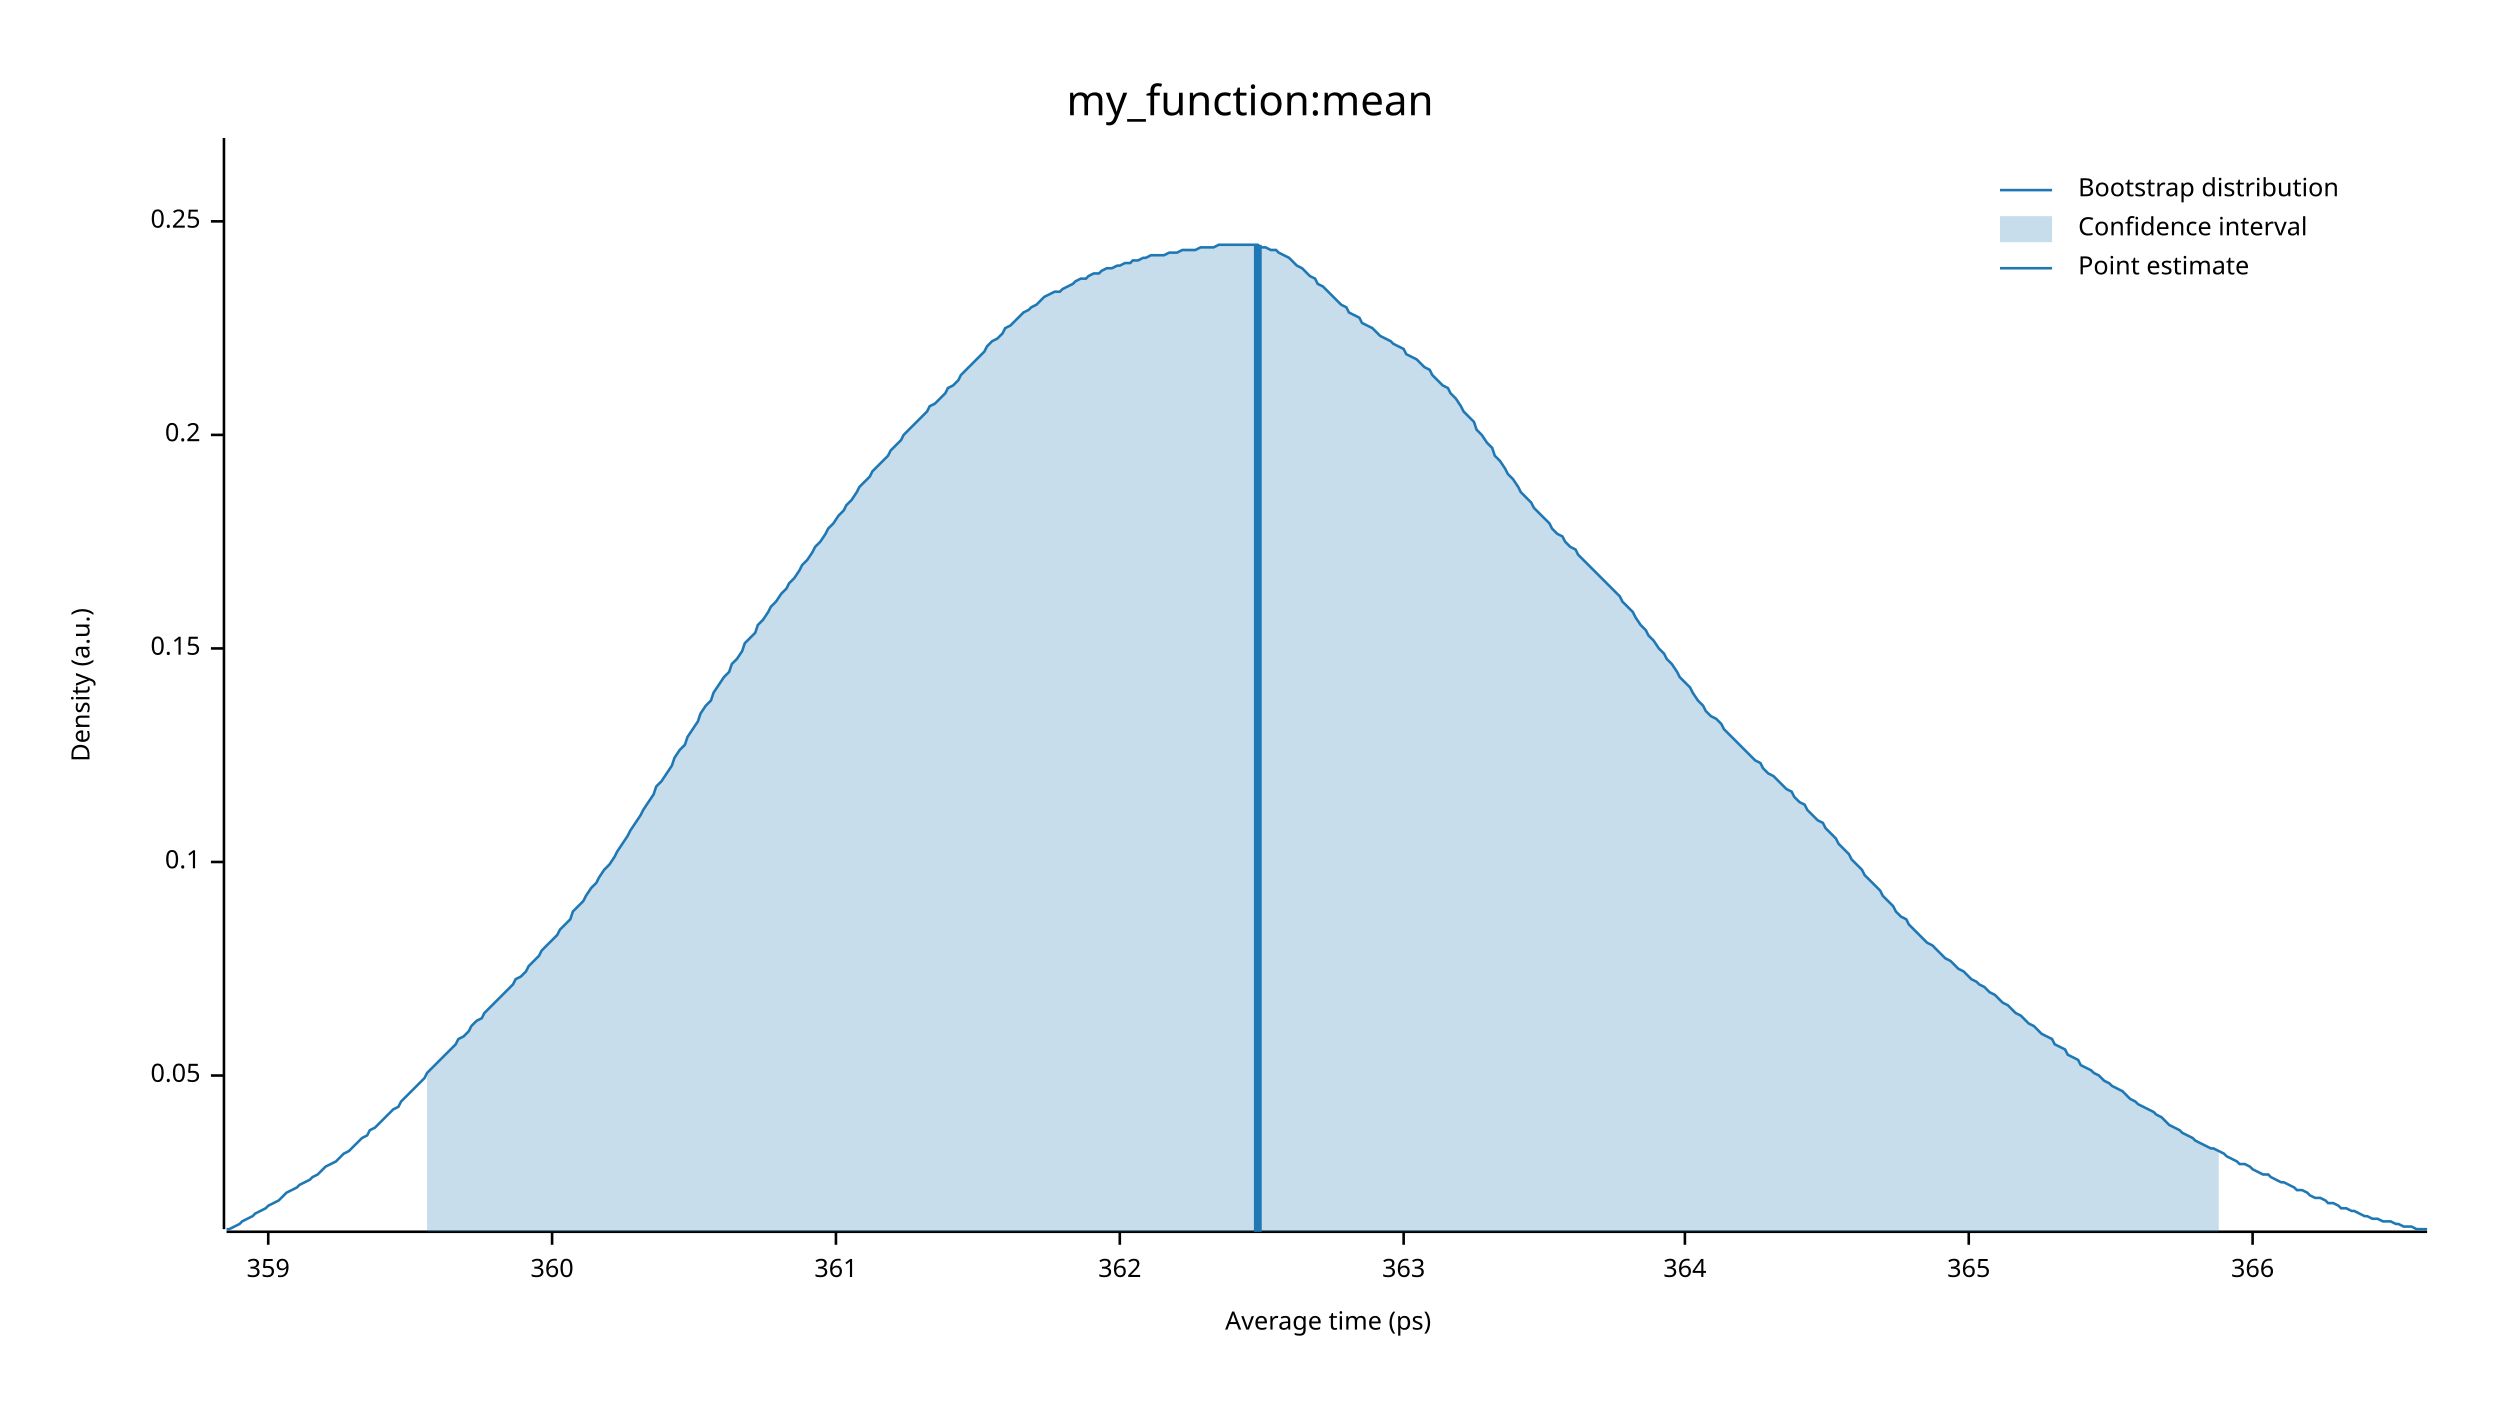
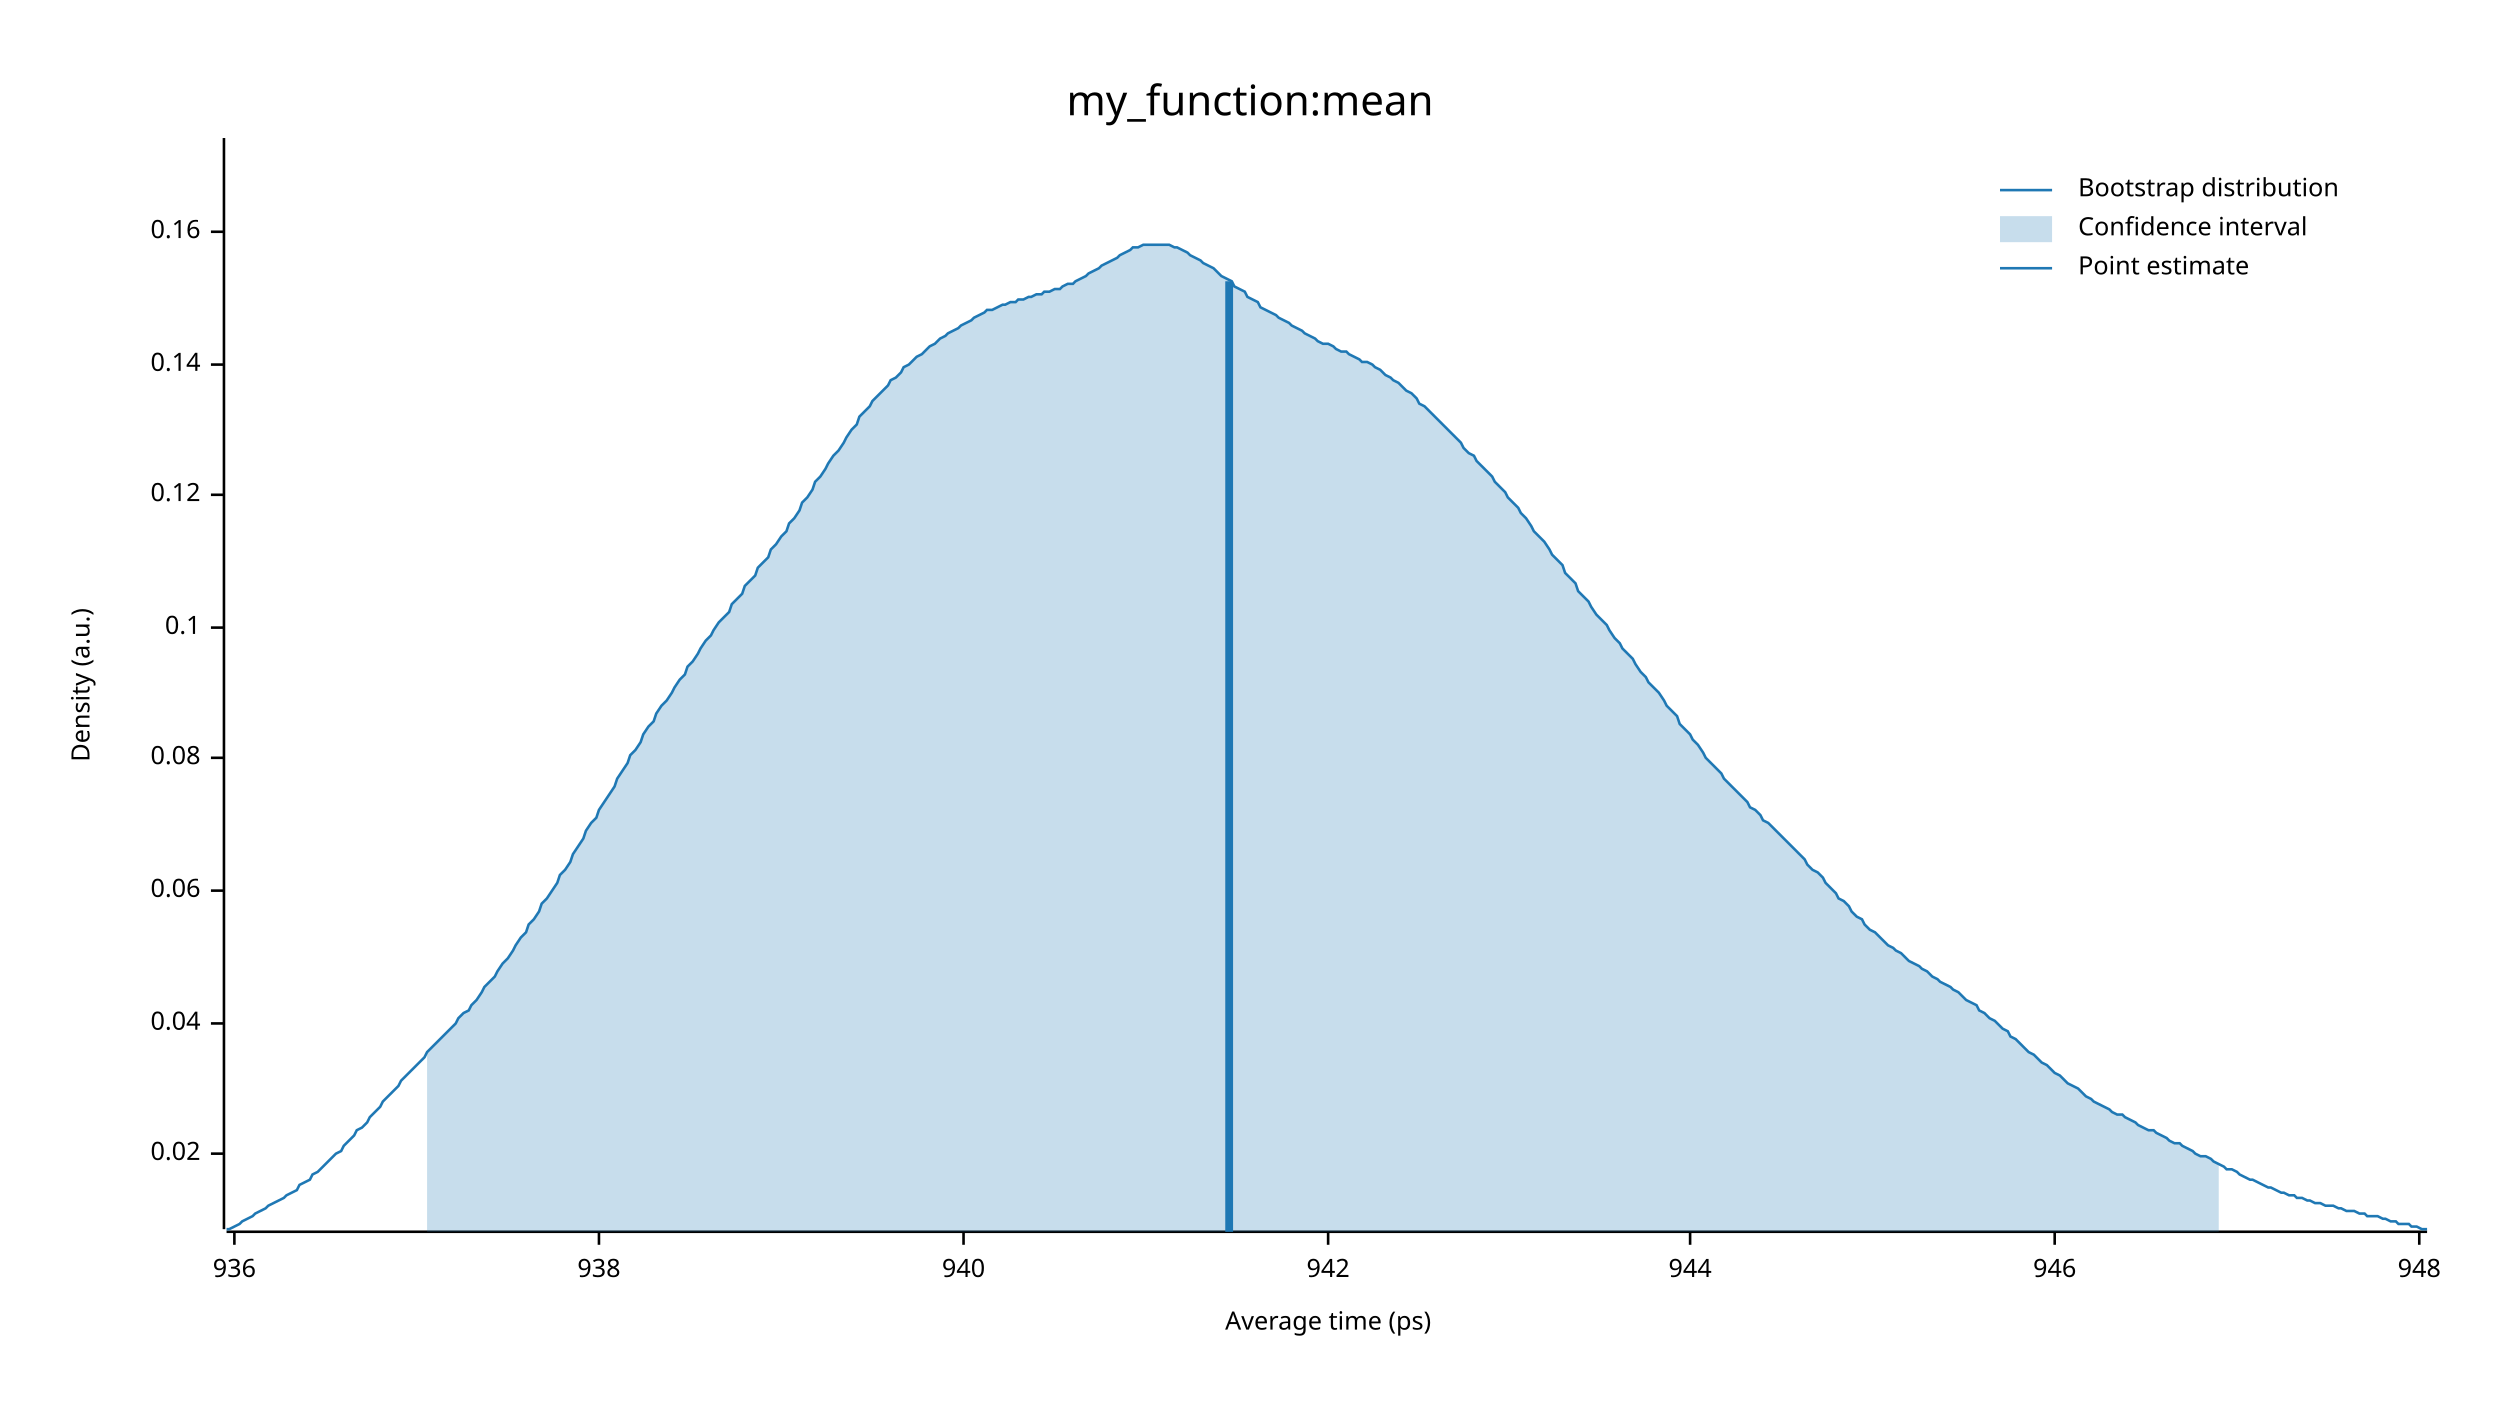
<svg xmlns="http://www.w3.org/2000/svg" width="960" height="540" viewBox="0 0 960 540">
  <text x="480" y="32" dy="0.76em" text-anchor="middle" font-family="sans-serif" font-size="16.129" opacity="1" fill="#000000">
my_function:mean
</text>
  <text x="27" y="263" dy="0.76em" text-anchor="middle" font-family="sans-serif" font-size="9.677" opacity="1" fill="#000000" transform="rotate(270, 27, 263)">
Density (a.u.)
</text>
  <text x="510" y="513" dy="-0.5ex" text-anchor="middle" font-family="sans-serif" font-size="9.677" opacity="1" fill="#000000">
Average time (ps)
</text>
  <polyline fill="none" opacity="1" stroke="#000000" stroke-width="1" points="86,53 86,472 " />
-   <text x="77" y="413" dy="0.5ex" text-anchor="end" font-family="sans-serif" font-size="9.677" opacity="1" fill="#000000">
- 0.05
+   <text x="77" y="443" dy="0.5ex" text-anchor="end" font-family="sans-serif" font-size="9.677" opacity="1" fill="#000000">
+ 0.02
</text>
-   <polyline fill="none" opacity="1" stroke="#000000" stroke-width="1" points="81,413 86,413 " />
-   <text x="77" y="331" dy="0.5ex" text-anchor="end" font-family="sans-serif" font-size="9.677" opacity="1" fill="#000000">
+   <polyline fill="none" opacity="1" stroke="#000000" stroke-width="1" points="81,443 86,443 " />
+   <text x="77" y="393" dy="0.5ex" text-anchor="end" font-family="sans-serif" font-size="9.677" opacity="1" fill="#000000">
+ 0.04
+ </text>
+   <polyline fill="none" opacity="1" stroke="#000000" stroke-width="1" points="81,393 86,393 " />
+   <text x="77" y="342" dy="0.5ex" text-anchor="end" font-family="sans-serif" font-size="9.677" opacity="1" fill="#000000">
+ 0.06
+ </text>
+   <polyline fill="none" opacity="1" stroke="#000000" stroke-width="1" points="81,342 86,342 " />
+   <text x="77" y="291" dy="0.5ex" text-anchor="end" font-family="sans-serif" font-size="9.677" opacity="1" fill="#000000">
+ 0.08
+ </text>
+   <polyline fill="none" opacity="1" stroke="#000000" stroke-width="1" points="81,291 86,291 " />
+   <text x="77" y="241" dy="0.5ex" text-anchor="end" font-family="sans-serif" font-size="9.677" opacity="1" fill="#000000">
0.1
</text>
-   <polyline fill="none" opacity="1" stroke="#000000" stroke-width="1" points="81,331 86,331 " />
-   <text x="77" y="249" dy="0.5ex" text-anchor="end" font-family="sans-serif" font-size="9.677" opacity="1" fill="#000000">
- 0.15
+   <polyline fill="none" opacity="1" stroke="#000000" stroke-width="1" points="81,241 86,241 " />
+   <text x="77" y="190" dy="0.5ex" text-anchor="end" font-family="sans-serif" font-size="9.677" opacity="1" fill="#000000">
+ 0.12
</text>
-   <polyline fill="none" opacity="1" stroke="#000000" stroke-width="1" points="81,249 86,249 " />
-   <text x="77" y="167" dy="0.5ex" text-anchor="end" font-family="sans-serif" font-size="9.677" opacity="1" fill="#000000">
- 0.2
+   <polyline fill="none" opacity="1" stroke="#000000" stroke-width="1" points="81,190 86,190 " />
+   <text x="77" y="140" dy="0.5ex" text-anchor="end" font-family="sans-serif" font-size="9.677" opacity="1" fill="#000000">
+ 0.14
</text>
-   <polyline fill="none" opacity="1" stroke="#000000" stroke-width="1" points="81,167 86,167 " />
-   <text x="77" y="85" dy="0.5ex" text-anchor="end" font-family="sans-serif" font-size="9.677" opacity="1" fill="#000000">
- 0.25
+   <polyline fill="none" opacity="1" stroke="#000000" stroke-width="1" points="81,140 86,140 " />
+   <text x="77" y="89" dy="0.5ex" text-anchor="end" font-family="sans-serif" font-size="9.677" opacity="1" fill="#000000">
+ 0.16
</text>
-   <polyline fill="none" opacity="1" stroke="#000000" stroke-width="1" points="81,85 86,85 " />
+   <polyline fill="none" opacity="1" stroke="#000000" stroke-width="1" points="81,89 86,89 " />
  <polyline fill="none" opacity="1" stroke="#000000" stroke-width="1" points="87,473 932,473 " />
-   <text x="103" y="483" dy="0.76em" text-anchor="middle" font-family="sans-serif" font-size="9.677" opacity="1" fill="#000000">
- 359
+   <text x="90" y="483" dy="0.76em" text-anchor="middle" font-family="sans-serif" font-size="9.677" opacity="1" fill="#000000">
+ 936
</text>
-   <polyline fill="none" opacity="1" stroke="#000000" stroke-width="1" points="103,473 103,478 " />
-   <text x="212" y="483" dy="0.76em" text-anchor="middle" font-family="sans-serif" font-size="9.677" opacity="1" fill="#000000">
- 360
+   <polyline fill="none" opacity="1" stroke="#000000" stroke-width="1" points="90,473 90,478 " />
+   <text x="230" y="483" dy="0.76em" text-anchor="middle" font-family="sans-serif" font-size="9.677" opacity="1" fill="#000000">
+ 938
</text>
-   <polyline fill="none" opacity="1" stroke="#000000" stroke-width="1" points="212,473 212,478 " />
-   <text x="321" y="483" dy="0.76em" text-anchor="middle" font-family="sans-serif" font-size="9.677" opacity="1" fill="#000000">
- 361
+   <polyline fill="none" opacity="1" stroke="#000000" stroke-width="1" points="230,473 230,478 " />
+   <text x="370" y="483" dy="0.76em" text-anchor="middle" font-family="sans-serif" font-size="9.677" opacity="1" fill="#000000">
+ 940
</text>
-   <polyline fill="none" opacity="1" stroke="#000000" stroke-width="1" points="321,473 321,478 " />
-   <text x="430" y="483" dy="0.76em" text-anchor="middle" font-family="sans-serif" font-size="9.677" opacity="1" fill="#000000">
- 362
+   <polyline fill="none" opacity="1" stroke="#000000" stroke-width="1" points="370,473 370,478 " />
+   <text x="510" y="483" dy="0.76em" text-anchor="middle" font-family="sans-serif" font-size="9.677" opacity="1" fill="#000000">
+ 942
</text>
-   <polyline fill="none" opacity="1" stroke="#000000" stroke-width="1" points="430,473 430,478 " />
-   <text x="539" y="483" dy="0.76em" text-anchor="middle" font-family="sans-serif" font-size="9.677" opacity="1" fill="#000000">
- 363
+   <polyline fill="none" opacity="1" stroke="#000000" stroke-width="1" points="510,473 510,478 " />
+   <text x="649" y="483" dy="0.76em" text-anchor="middle" font-family="sans-serif" font-size="9.677" opacity="1" fill="#000000">
+ 944
</text>
-   <polyline fill="none" opacity="1" stroke="#000000" stroke-width="1" points="539,473 539,478 " />
-   <text x="647" y="483" dy="0.76em" text-anchor="middle" font-family="sans-serif" font-size="9.677" opacity="1" fill="#000000">
- 364
+   <polyline fill="none" opacity="1" stroke="#000000" stroke-width="1" points="649,473 649,478 " />
+   <text x="789" y="483" dy="0.76em" text-anchor="middle" font-family="sans-serif" font-size="9.677" opacity="1" fill="#000000">
+ 946
</text>
-   <polyline fill="none" opacity="1" stroke="#000000" stroke-width="1" points="647,473 647,478 " />
-   <text x="756" y="483" dy="0.76em" text-anchor="middle" font-family="sans-serif" font-size="9.677" opacity="1" fill="#000000">
- 365
+   <polyline fill="none" opacity="1" stroke="#000000" stroke-width="1" points="789,473 789,478 " />
+   <text x="929" y="483" dy="0.76em" text-anchor="middle" font-family="sans-serif" font-size="9.677" opacity="1" fill="#000000">
+ 948
</text>
-   <polyline fill="none" opacity="1" stroke="#000000" stroke-width="1" points="756,473 756,478 " />
-   <text x="865" y="483" dy="0.76em" text-anchor="middle" font-family="sans-serif" font-size="9.677" opacity="1" fill="#000000">
- 366
- </text>
-   <polyline fill="none" opacity="1" stroke="#000000" stroke-width="1" points="865,473 865,478 " />
-   <polyline fill="none" opacity="1" stroke="#1F78B4" stroke-width="1" points="87,472 88,472 90,471 92,470 93,469 95,468 97,467 98,466 100,465 102,464 103,463 105,462 107,461 109,459 110,458 112,457 114,456 115,455 117,454 119,453 120,452 122,451 124,449 125,448 127,447 129,446 131,444 132,443 134,442 136,440 137,439 139,437 141,436 142,434 144,433 146,431 147,430 149,428 151,426 153,425 154,423 156,421 158,419 159,418 161,416 163,414 164,412 166,410 168,408 169,407 171,405 173,403 175,401 176,399 178,398 180,396 181,394 183,392 185,391 186,389 188,387 190,385 191,384 193,382 195,380 197,378 198,376 200,375 202,373 203,371 205,369 207,367 208,365 210,363 212,361 214,359 215,357 217,355 219,353 220,350 222,348 224,346 225,344 227,341 229,339 230,337 232,334 234,332 236,329 237,327 239,324 241,321 242,319 244,316 246,313 247,311 249,308 251,305 252,302 254,300 256,297 258,294 259,291 261,288 263,286 264,283 266,280 268,277 269,274 271,271 273,269 274,266 276,263 278,260 280,258 281,255 283,253 285,250 286,247 288,245 290,243 291,240 293,238 295,235 296,233 298,231 300,228 302,226 303,224 305,222 307,219 308,217 310,215 312,212 313,210 315,208 317,205 318,203 320,201 322,198 324,196 325,194 327,192 329,189 330,187 332,185 334,183 335,181 337,179 339,177 341,175 342,173 344,171 346,169 347,167 349,165 351,163 352,162 354,160 356,158 357,156 359,155 361,153 363,151 364,149 366,148 368,146 369,144 371,142 373,140 374,139 376,137 378,135 379,133 381,131 383,130 385,128 386,126 388,125 390,123 391,122 393,120 395,119 396,118 398,117 400,115 401,114 403,113 405,112 407,112 408,111 410,110 412,109 413,108 415,107 417,107 418,106 420,105 422,105 423,104 425,103 427,103 429,102 430,102 432,101 434,101 435,100 437,100 439,99 440,99 442,98 444,98 445,98 447,98 449,97 451,97 452,97 454,96 456,96 457,96 459,96 461,95 462,95 464,95 466,95 468,94 469,94 471,94 473,94 474,94 476,94 478,94 479,94 481,94 483,94 484,95 486,95 488,96 490,96 491,97 493,98 495,99 496,100 498,102 500,103 501,104 503,106 505,107 506,109 508,110 510,112 512,114 513,115 515,117 517,118 518,120 520,121 522,122 523,124 525,125 527,126 528,127 530,129 532,130 534,131 535,132 537,133 539,134 540,136 542,137 544,138 545,139 547,141 549,142 550,144 552,146 554,148 556,149 557,151 559,153 561,156 562,158 564,160 566,162 567,165 569,167 571,170 573,172 574,175 576,177 578,180 579,182 581,184 583,187 584,189 586,191 588,193 589,195 591,197 593,199 595,201 596,203 598,205 600,206 601,208 603,210 605,211 606,213 608,215 610,217 611,218 613,220 615,222 617,224 618,225 620,227 622,229 623,231 625,233 627,235 628,237 630,240 632,242 633,244 635,246 637,249 639,251 640,253 642,255 644,258 645,260 647,262 649,264 650,266 652,269 654,271 655,273 657,275 659,276 661,278 662,280 664,282 666,284 667,285 669,287 671,289 672,290 674,292 676,293 677,295 679,297 681,298 683,300 684,301 686,303 688,304 689,306 691,308 693,309 694,311 696,313 698,315 700,316 701,318 703,320 705,322 706,324 708,326 710,328 711,330 713,332 715,334 716,336 718,338 720,340 722,342 723,344 725,346 727,348 728,350 730,352 732,353 733,355 735,357 737,359 738,360 740,362 742,363 744,365 745,366 747,368 749,369 750,370 752,372 754,373 755,374 757,376 759,377 760,378 762,379 764,381 766,382 767,383 769,385 771,386 772,387 774,389 776,390 777,391 779,393 781,394 782,395 784,397 786,398 788,399 789,401 791,402 793,403 794,405 796,406 798,407 799,409 801,410 803,411 804,412 806,413 808,415 810,416 811,417 813,418 815,419 816,420 818,422 820,423 821,424 823,425 825,426 827,427 828,428 830,429 832,431 833,432 835,433 837,434 838,435 840,436 842,437 843,438 845,439 847,440 849,441 850,441 852,442 854,443 855,444 857,445 859,446 860,447 862,447 864,448 865,449 867,450 869,451 871,451 872,452 874,453 876,454 877,454 879,455 881,456 882,457 884,457 886,458 887,459 889,460 891,460 893,461 894,462 896,462 898,463 899,464 901,464 903,465 904,465 906,466 908,467 909,467 911,468 913,468 915,469 916,469 918,469 920,470 921,470 923,471 925,471 926,471 928,472 930,472 932,472 " />
-   <polygon opacity="0.25" fill="#1F78B4" points="164,412 166,410 168,408 169,407 171,405 173,403 175,401 176,399 178,398 180,396 181,394 183,392 185,391 186,389 188,387 190,385 191,384 193,382 195,380 197,378 198,376 200,375 202,373 203,371 205,369 207,367 208,365 210,363 212,361 214,359 215,357 217,355 219,353 220,350 222,348 224,346 225,344 227,341 229,339 230,337 232,334 234,332 236,329 237,327 239,324 241,321 242,319 244,316 246,313 247,311 249,308 251,305 252,302 254,300 256,297 258,294 259,291 261,288 263,286 264,283 266,280 268,277 269,274 271,271 273,269 274,266 276,263 278,260 280,258 281,255 283,253 285,250 286,247 288,245 290,243 291,240 293,238 295,235 296,233 298,231 300,228 302,226 303,224 305,222 307,219 308,217 310,215 312,212 313,210 315,208 317,205 318,203 320,201 322,198 324,196 325,194 327,192 329,189 330,187 332,185 334,183 335,181 337,179 339,177 341,175 342,173 344,171 346,169 347,167 349,165 351,163 352,162 354,160 356,158 357,156 359,155 361,153 363,151 364,149 366,148 368,146 369,144 371,142 373,140 374,139 376,137 378,135 379,133 381,131 383,130 385,128 386,126 388,125 390,123 391,122 393,120 395,119 396,118 398,117 400,115 401,114 403,113 405,112 407,112 408,111 410,110 412,109 413,108 415,107 417,107 418,106 420,105 422,105 423,104 425,103 427,103 429,102 430,102 432,101 434,101 435,100 437,100 439,99 440,99 442,98 444,98 445,98 447,98 449,97 451,97 452,97 454,96 456,96 457,96 459,96 461,95 462,95 464,95 466,95 468,94 469,94 471,94 473,94 474,94 476,94 478,94 479,94 481,94 483,94 484,95 486,95 488,96 490,96 491,97 493,98 495,99 496,100 498,102 500,103 501,104 503,106 505,107 506,109 508,110 510,112 512,114 513,115 515,117 517,118 518,120 520,121 522,122 523,124 525,125 527,126 528,127 530,129 532,130 534,131 535,132 537,133 539,134 540,136 542,137 544,138 545,139 547,141 549,142 550,144 552,146 554,148 556,149 557,151 559,153 561,156 562,158 564,160 566,162 567,165 569,167 571,170 573,172 574,175 576,177 578,180 579,182 581,184 583,187 584,189 586,191 588,193 589,195 591,197 593,199 595,201 596,203 598,205 600,206 601,208 603,210 605,211 606,213 608,215 610,217 611,218 613,220 615,222 617,224 618,225 620,227 622,229 623,231 625,233 627,235 628,237 630,240 632,242 633,244 635,246 637,249 639,251 640,253 642,255 644,258 645,260 647,262 649,264 650,266 652,269 654,271 655,273 657,275 659,276 661,278 662,280 664,282 666,284 667,285 669,287 671,289 672,290 674,292 676,293 677,295 679,297 681,298 683,300 684,301 686,303 688,304 689,306 691,308 693,309 694,311 696,313 698,315 700,316 701,318 703,320 705,322 706,324 708,326 710,328 711,330 713,332 715,334 716,336 718,338 720,340 722,342 723,344 725,346 727,348 728,350 730,352 732,353 733,355 735,357 737,359 738,360 740,362 742,363 744,365 745,366 747,368 749,369 750,370 752,372 754,373 755,374 757,376 759,377 760,378 762,379 764,381 766,382 767,383 769,385 771,386 772,387 774,389 776,390 777,391 779,393 781,394 782,395 784,397 786,398 788,399 789,401 791,402 793,403 794,405 796,406 798,407 799,409 801,410 803,411 804,412 806,413 808,415 810,416 811,417 813,418 815,419 816,420 818,422 820,423 821,424 823,425 825,426 827,427 828,428 830,429 832,431 833,432 835,433 837,434 838,435 840,436 842,437 843,438 845,439 847,440 849,441 850,441 852,442 852,473 164,473 " />
-   <polyline fill="none" opacity="1" stroke="#1F78B4" stroke-width="3" points="483,473 483,94 " />
+   <polyline fill="none" opacity="1" stroke="#000000" stroke-width="1" points="929,473 929,478 " />
+   <polyline fill="none" opacity="1" stroke="#1F78B4" stroke-width="1" points="87,472 88,472 90,471 92,470 93,469 95,468 97,467 98,466 100,465 102,464 103,463 105,462 107,461 109,460 110,459 112,458 114,457 115,455 117,454 119,453 120,451 122,450 124,448 125,447 127,445 129,443 131,442 132,440 134,438 136,436 137,434 139,433 141,431 142,429 144,427 146,425 147,423 149,421 151,419 153,417 154,415 156,413 158,411 159,410 161,408 163,406 164,404 166,402 168,400 169,399 171,397 173,395 175,393 176,391 178,389 180,388 181,386 183,384 185,381 186,379 188,377 190,375 191,373 193,370 195,368 197,365 198,363 200,360 202,358 203,355 205,353 207,350 208,347 210,345 212,342 214,339 215,336 217,334 219,331 220,328 222,325 224,322 225,319 227,316 229,314 230,311 232,308 234,305 236,302 237,299 239,296 241,293 242,290 244,288 246,285 247,282 249,279 251,277 252,274 254,271 256,269 258,266 259,264 261,261 263,259 264,256 266,254 268,251 269,249 271,246 273,244 274,242 276,239 278,237 280,235 281,232 283,230 285,228 286,225 288,223 290,221 291,218 293,216 295,214 296,211 298,209 300,206 302,204 303,201 305,199 307,196 308,193 310,191 312,188 313,185 315,183 317,180 318,178 320,175 322,173 324,170 325,168 327,165 329,163 330,160 332,158 334,156 335,154 337,152 339,150 341,148 342,146 344,145 346,143 347,141 349,140 351,138 352,137 354,136 356,134 357,133 359,132 361,130 363,129 364,128 366,127 368,126 369,125 371,124 373,123 374,122 376,121 378,120 379,119 381,119 383,118 385,117 386,117 388,116 390,116 391,115 393,115 395,114 396,114 398,113 400,113 401,112 403,112 405,111 407,111 408,110 410,109 412,109 413,108 415,107 417,106 418,105 420,104 422,103 423,102 425,101 427,100 429,99 430,98 432,97 434,96 435,95 437,95 439,94 440,94 442,94 444,94 445,94 447,94 449,94 451,95 452,95 454,96 456,97 457,98 459,99 461,100 462,101 464,102 466,103 468,105 469,106 471,107 473,108 474,110 476,111 478,112 479,114 481,115 483,116 484,118 486,119 488,120 490,121 491,122 493,123 495,124 496,125 498,126 500,127 501,128 503,129 505,130 506,131 508,132 510,132 512,133 513,134 515,135 517,135 518,136 520,137 522,138 523,139 525,139 527,140 528,141 530,142 532,144 534,145 535,146 537,147 539,149 540,150 542,151 544,153 545,155 547,156 549,158 550,159 552,161 554,163 556,165 557,166 559,168 561,170 562,172 564,174 566,175 567,177 569,179 571,181 573,183 574,185 576,187 578,189 579,191 581,193 583,195 584,197 586,199 588,202 589,204 591,206 593,208 595,211 596,213 598,215 600,217 601,220 603,222 605,224 606,227 608,229 610,231 611,233 613,236 615,238 617,240 618,242 620,245 622,247 623,249 625,251 627,253 628,255 630,258 632,260 633,262 635,264 637,266 639,269 640,271 642,273 644,275 645,278 647,280 649,282 650,284 652,286 654,289 655,291 657,293 659,295 661,297 662,299 664,301 666,303 667,304 669,306 671,308 672,310 674,311 676,313 677,315 679,316 681,318 683,320 684,321 686,323 688,325 689,326 691,328 693,330 694,332 696,334 698,335 700,337 701,339 703,341 705,343 706,345 708,346 710,348 711,350 713,352 715,353 716,355 718,357 720,358 722,360 723,361 725,363 727,364 728,365 730,366 732,368 733,369 735,370 737,371 738,372 740,373 742,375 744,376 745,377 747,378 749,379 750,380 752,381 754,383 755,384 757,385 759,386 760,388 762,389 764,391 766,392 767,393 769,395 771,396 772,398 774,399 776,401 777,402 779,404 781,405 782,406 784,408 786,409 788,411 789,412 791,413 793,415 794,416 796,417 798,418 799,419 801,421 803,422 804,423 806,424 808,425 810,426 811,427 813,428 815,428 816,429 818,430 820,431 821,432 823,433 825,434 827,434 828,435 830,436 832,437 833,438 835,439 837,439 838,440 840,441 842,442 843,443 845,444 847,444 849,445 850,446 852,447 854,448 855,449 857,449 859,450 860,451 862,452 864,453 865,453 867,454 869,455 871,456 872,456 874,457 876,458 877,458 879,459 881,459 882,460 884,460 886,461 887,461 889,462 891,462 893,463 894,463 896,463 898,464 899,464 901,465 903,465 904,465 906,466 908,466 909,467 911,467 913,467 915,468 916,468 918,469 920,469 921,470 923,470 925,470 926,471 928,471 930,472 932,472 " />
+   <polygon opacity="0.25" fill="#1F78B4" points="164,404 166,402 168,400 169,399 171,397 173,395 175,393 176,391 178,389 180,388 181,386 183,384 185,381 186,379 188,377 190,375 191,373 193,370 195,368 197,365 198,363 200,360 202,358 203,355 205,353 207,350 208,347 210,345 212,342 214,339 215,336 217,334 219,331 220,328 222,325 224,322 225,319 227,316 229,314 230,311 232,308 234,305 236,302 237,299 239,296 241,293 242,290 244,288 246,285 247,282 249,279 251,277 252,274 254,271 256,269 258,266 259,264 261,261 263,259 264,256 266,254 268,251 269,249 271,246 273,244 274,242 276,239 278,237 280,235 281,232 283,230 285,228 286,225 288,223 290,221 291,218 293,216 295,214 296,211 298,209 300,206 302,204 303,201 305,199 307,196 308,193 310,191 312,188 313,185 315,183 317,180 318,178 320,175 322,173 324,170 325,168 327,165 329,163 330,160 332,158 334,156 335,154 337,152 339,150 341,148 342,146 344,145 346,143 347,141 349,140 351,138 352,137 354,136 356,134 357,133 359,132 361,130 363,129 364,128 366,127 368,126 369,125 371,124 373,123 374,122 376,121 378,120 379,119 381,119 383,118 385,117 386,117 388,116 390,116 391,115 393,115 395,114 396,114 398,113 400,113 401,112 403,112 405,111 407,111 408,110 410,109 412,109 413,108 415,107 417,106 418,105 420,104 422,103 423,102 425,101 427,100 429,99 430,98 432,97 434,96 435,95 437,95 439,94 440,94 442,94 444,94 445,94 447,94 449,94 451,95 452,95 454,96 456,97 457,98 459,99 461,100 462,101 464,102 466,103 468,105 469,106 471,107 473,108 474,110 476,111 478,112 479,114 481,115 483,116 484,118 486,119 488,120 490,121 491,122 493,123 495,124 496,125 498,126 500,127 501,128 503,129 505,130 506,131 508,132 510,132 512,133 513,134 515,135 517,135 518,136 520,137 522,138 523,139 525,139 527,140 528,141 530,142 532,144 534,145 535,146 537,147 539,149 540,150 542,151 544,153 545,155 547,156 549,158 550,159 552,161 554,163 556,165 557,166 559,168 561,170 562,172 564,174 566,175 567,177 569,179 571,181 573,183 574,185 576,187 578,189 579,191 581,193 583,195 584,197 586,199 588,202 589,204 591,206 593,208 595,211 596,213 598,215 600,217 601,220 603,222 605,224 606,227 608,229 610,231 611,233 613,236 615,238 617,240 618,242 620,245 622,247 623,249 625,251 627,253 628,255 630,258 632,260 633,262 635,264 637,266 639,269 640,271 642,273 644,275 645,278 647,280 649,282 650,284 652,286 654,289 655,291 657,293 659,295 661,297 662,299 664,301 666,303 667,304 669,306 671,308 672,310 674,311 676,313 677,315 679,316 681,318 683,320 684,321 686,323 688,325 689,326 691,328 693,330 694,332 696,334 698,335 700,337 701,339 703,341 705,343 706,345 708,346 710,348 711,350 713,352 715,353 716,355 718,357 720,358 722,360 723,361 725,363 727,364 728,365 730,366 732,368 733,369 735,370 737,371 738,372 740,373 742,375 744,376 745,377 747,378 749,379 750,380 752,381 754,383 755,384 757,385 759,386 760,388 762,389 764,391 766,392 767,393 769,395 771,396 772,398 774,399 776,401 777,402 779,404 781,405 782,406 784,408 786,409 788,411 789,412 791,413 793,415 794,416 796,417 798,418 799,419 801,421 803,422 804,423 806,424 808,425 810,426 811,427 813,428 815,428 816,429 818,430 820,431 821,432 823,433 825,434 827,434 828,435 830,436 832,437 833,438 835,439 837,439 838,440 840,441 842,442 843,443 845,444 847,444 849,445 850,446 852,447 852,473 164,473 " />
+   <polyline fill="none" opacity="1" stroke="#1F78B4" stroke-width="3" points="472,473 472,108 " />
  <text x="798" y="68" dy="0.76em" text-anchor="start" font-family="sans-serif" font-size="9.677" opacity="1" fill="#000000">
Bootstrap distribution
</text>
  <text x="798" y="83" dy="0.76em" text-anchor="start" font-family="sans-serif" font-size="9.677" opacity="1" fill="#000000">
Confidence interval
</text>
  <text x="798" y="98" dy="0.76em" text-anchor="start" font-family="sans-serif" font-size="9.677" opacity="1" fill="#000000">
Point estimate
</text>
  <polyline fill="none" opacity="1" stroke="#1F78B4" stroke-width="1" points="768,73 788,73 " />
  <rect x="768" y="83" width="20" height="10" opacity="0.25" fill="#1F78B4" stroke="none" />
  <polyline fill="none" opacity="1" stroke="#1F78B4" stroke-width="1" points="768,103 788,103 " />
</svg>
